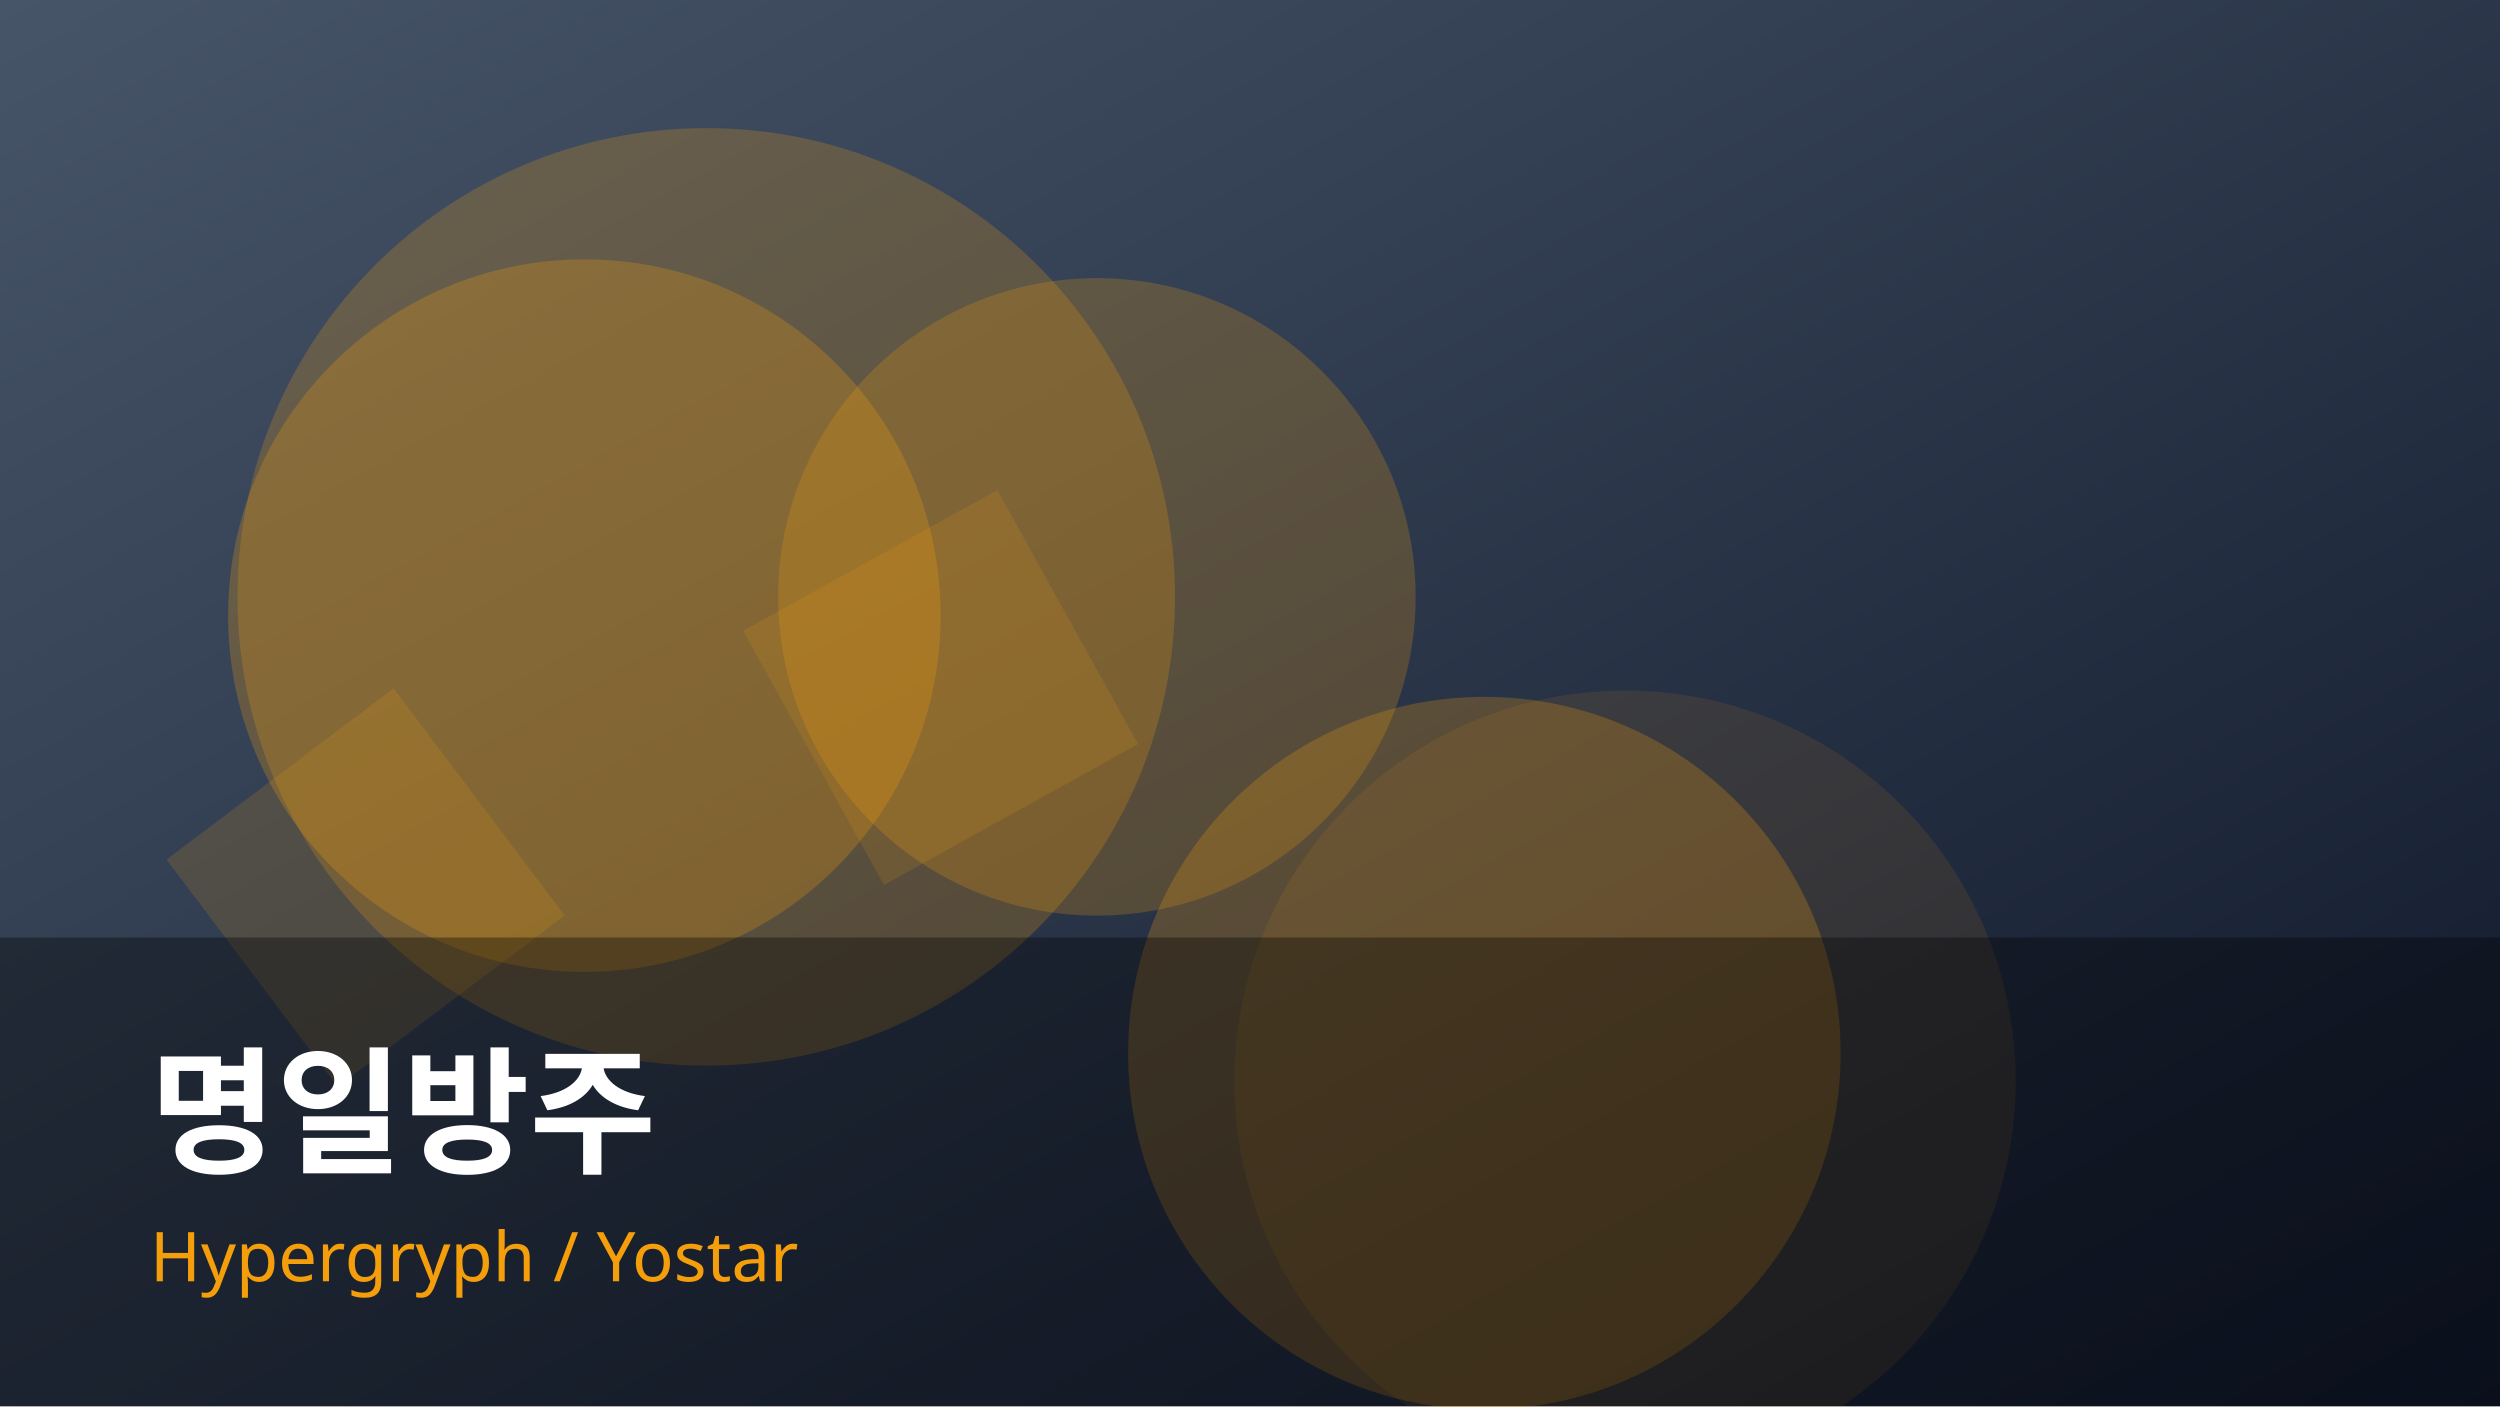
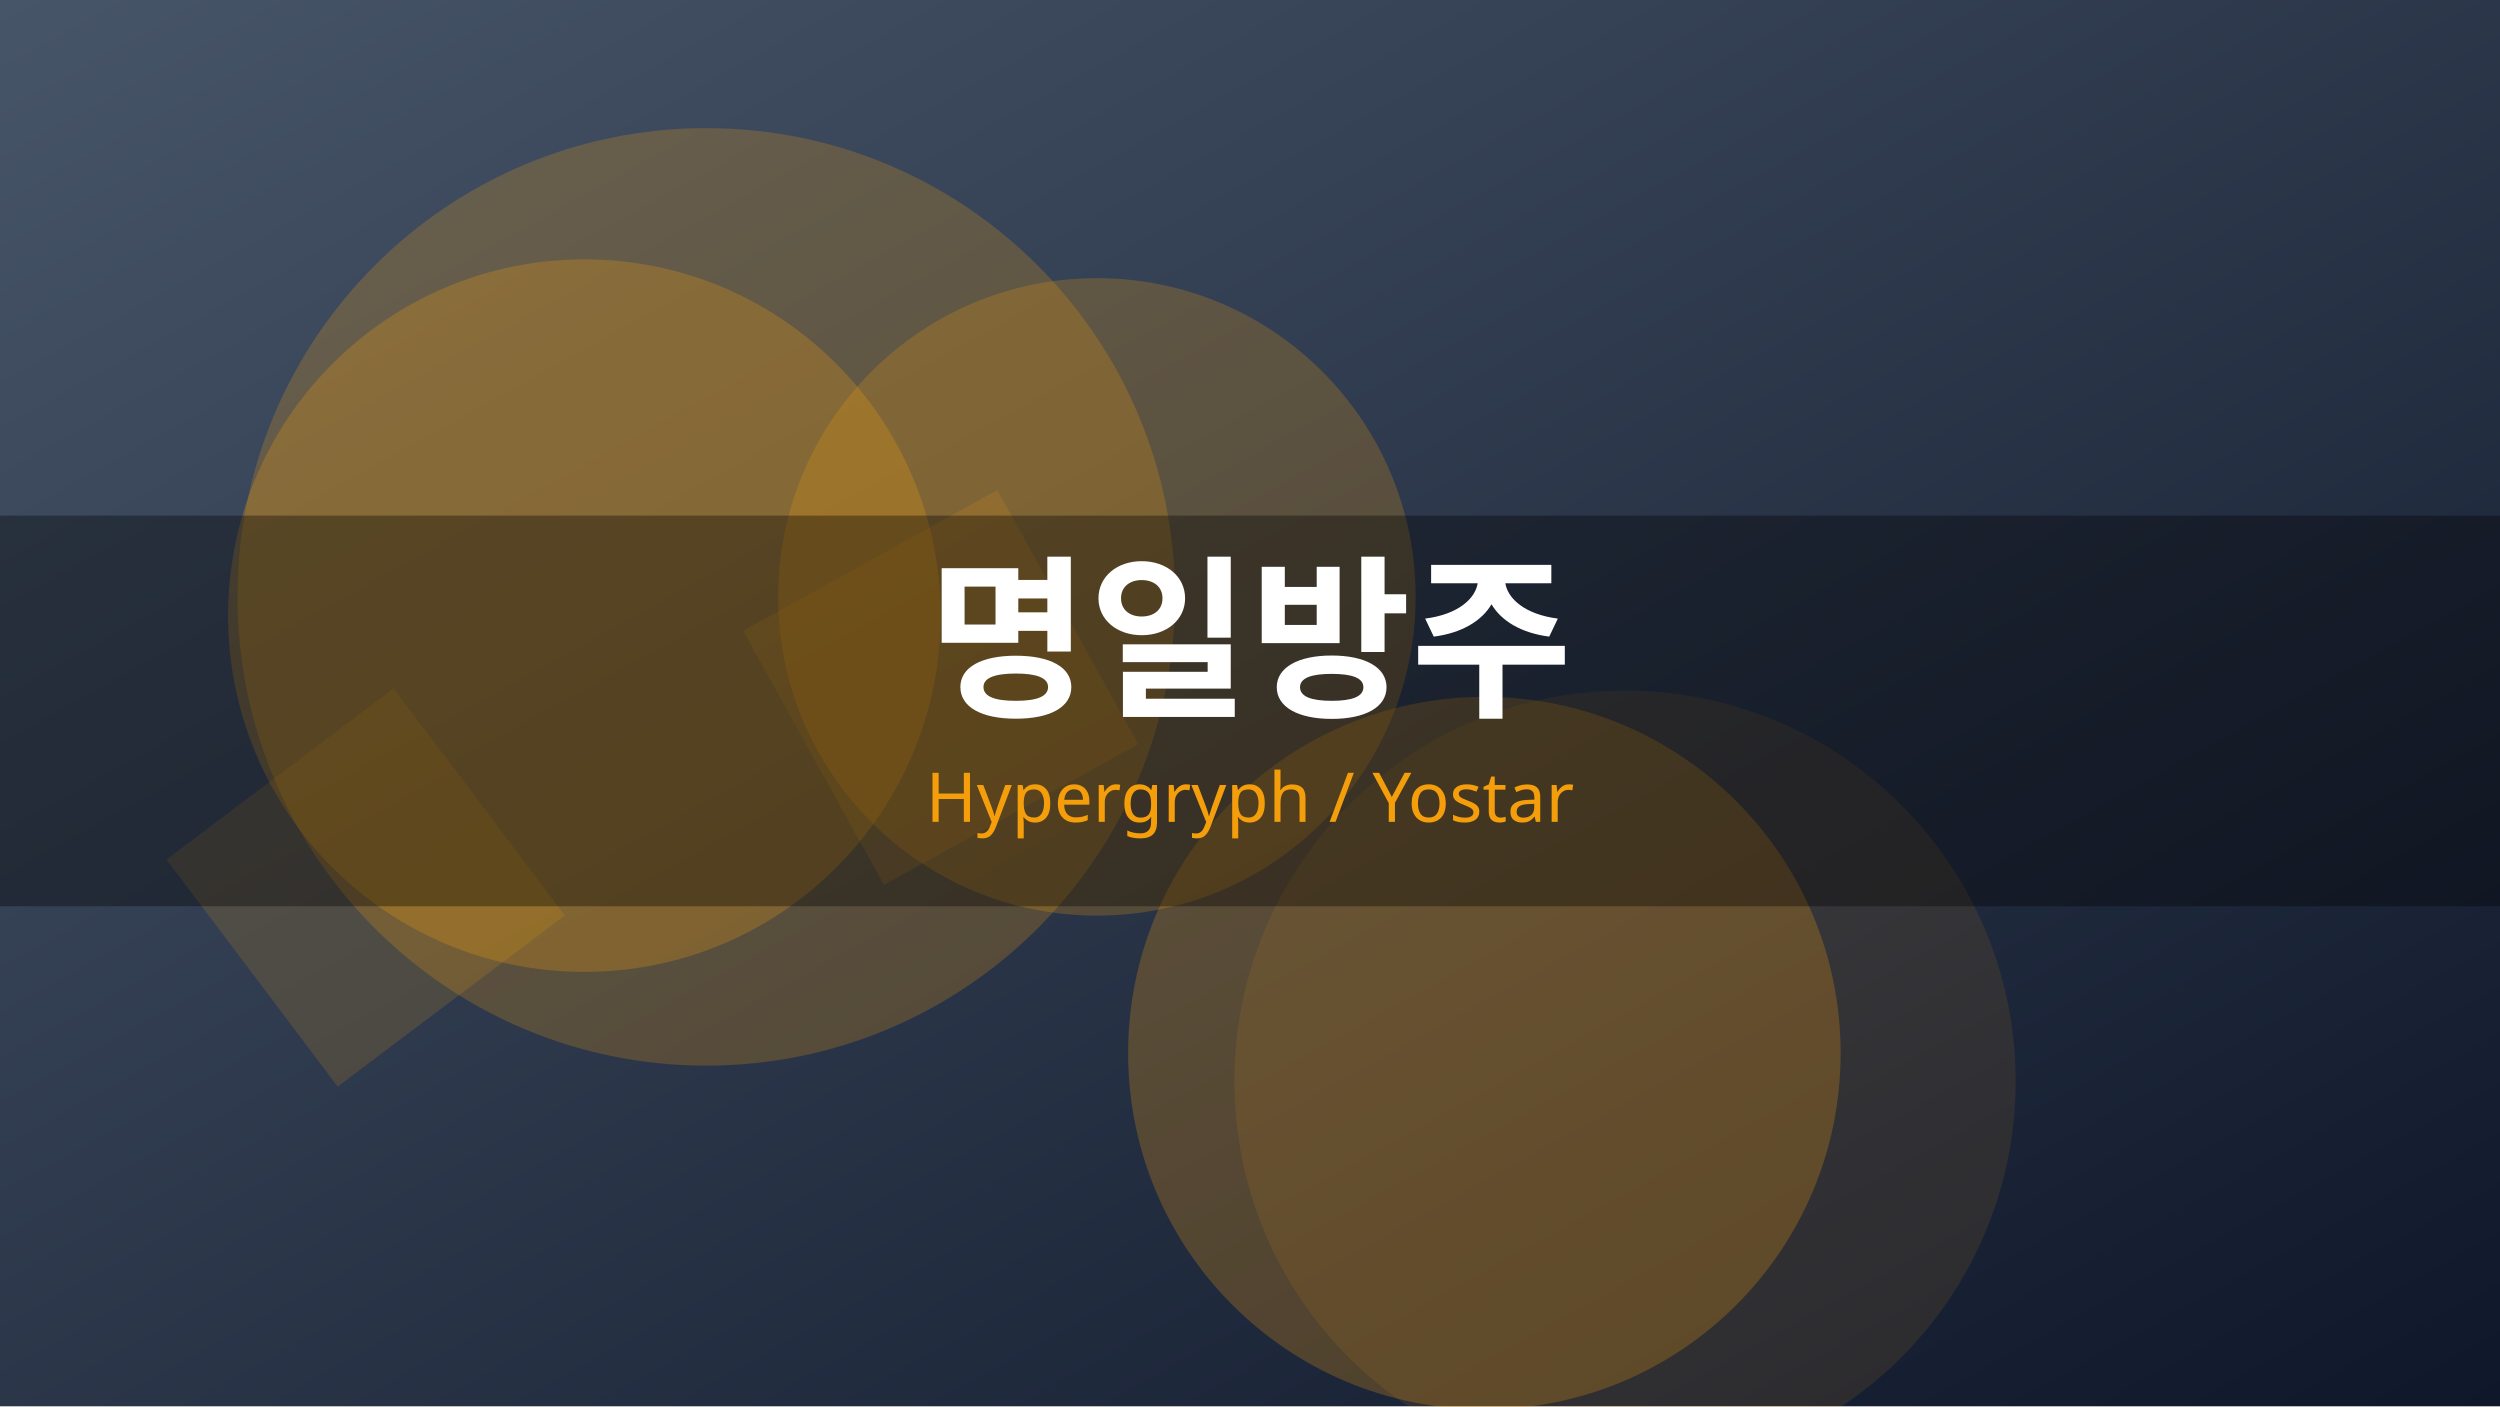
<svg xmlns="http://www.w3.org/2000/svg" viewBox="0 0 800 450" role="img" aria-label="명일방주">
  <defs>
    <linearGradient id="bg" x1="0" y1="0" x2="1" y2="1">
      <stop offset="0" stop-color="#475569" />
      <stop offset="1" stop-color="#0f172a" />
    </linearGradient>
  </defs>
  <rect width="800" height="450" fill="url(#bg)" />
  <circle cx="475" cy="337" r="114" fill="#f59e0b" opacity="0.24" />
  <rect x="71.5" y="238.5" width="91" height="91" fill="#f59e0b" opacity="0.16" transform="rotate(53 117 284)" />
  <circle cx="226" cy="191" r="150" fill="#f59e0b" opacity="0.22" />
  <circle cx="520" cy="346" r="125" fill="#f59e0b" opacity="0.10" />
  <circle cx="187" cy="197" r="114" fill="#f59e0b" opacity="0.25" />
  <circle cx="351" cy="191" r="102" fill="#f59e0b" opacity="0.22" />
  <rect x="254.5" y="173.5" width="93" height="93" fill="#f59e0b" opacity="0.14" transform="rotate(61 301 220)" />
-   <rect x="0" y="300" width="800" height="150" fill="#000" opacity="0.35" />
-   <text x="48" y="372" font-family="'Malgun Gothic','Apple SD Gothic Neo',sans-serif" font-size="44" font-weight="700" fill="#fff">명일방주</text>
-   <text x="48" y="410" font-family="'Malgun Gothic','Apple SD Gothic Neo',sans-serif" font-size="22" fill="#f59e0b">Hypergryph / Yostar</text>
+   <rect x="0" y="165" width="800" height="125" fill="#000" opacity="0.35" />
+   <text x="400" y="225" text-anchor="middle" font-family="'Malgun Gothic','Apple SD Gothic Neo',sans-serif" font-size="56" font-weight="700" fill="#fff">명일방주</text>
+   <text x="400" y="263" text-anchor="middle" font-family="'Malgun Gothic','Apple SD Gothic Neo',sans-serif" font-size="22" fill="#f59e0b">Hypergryph / Yostar</text>
</svg>
